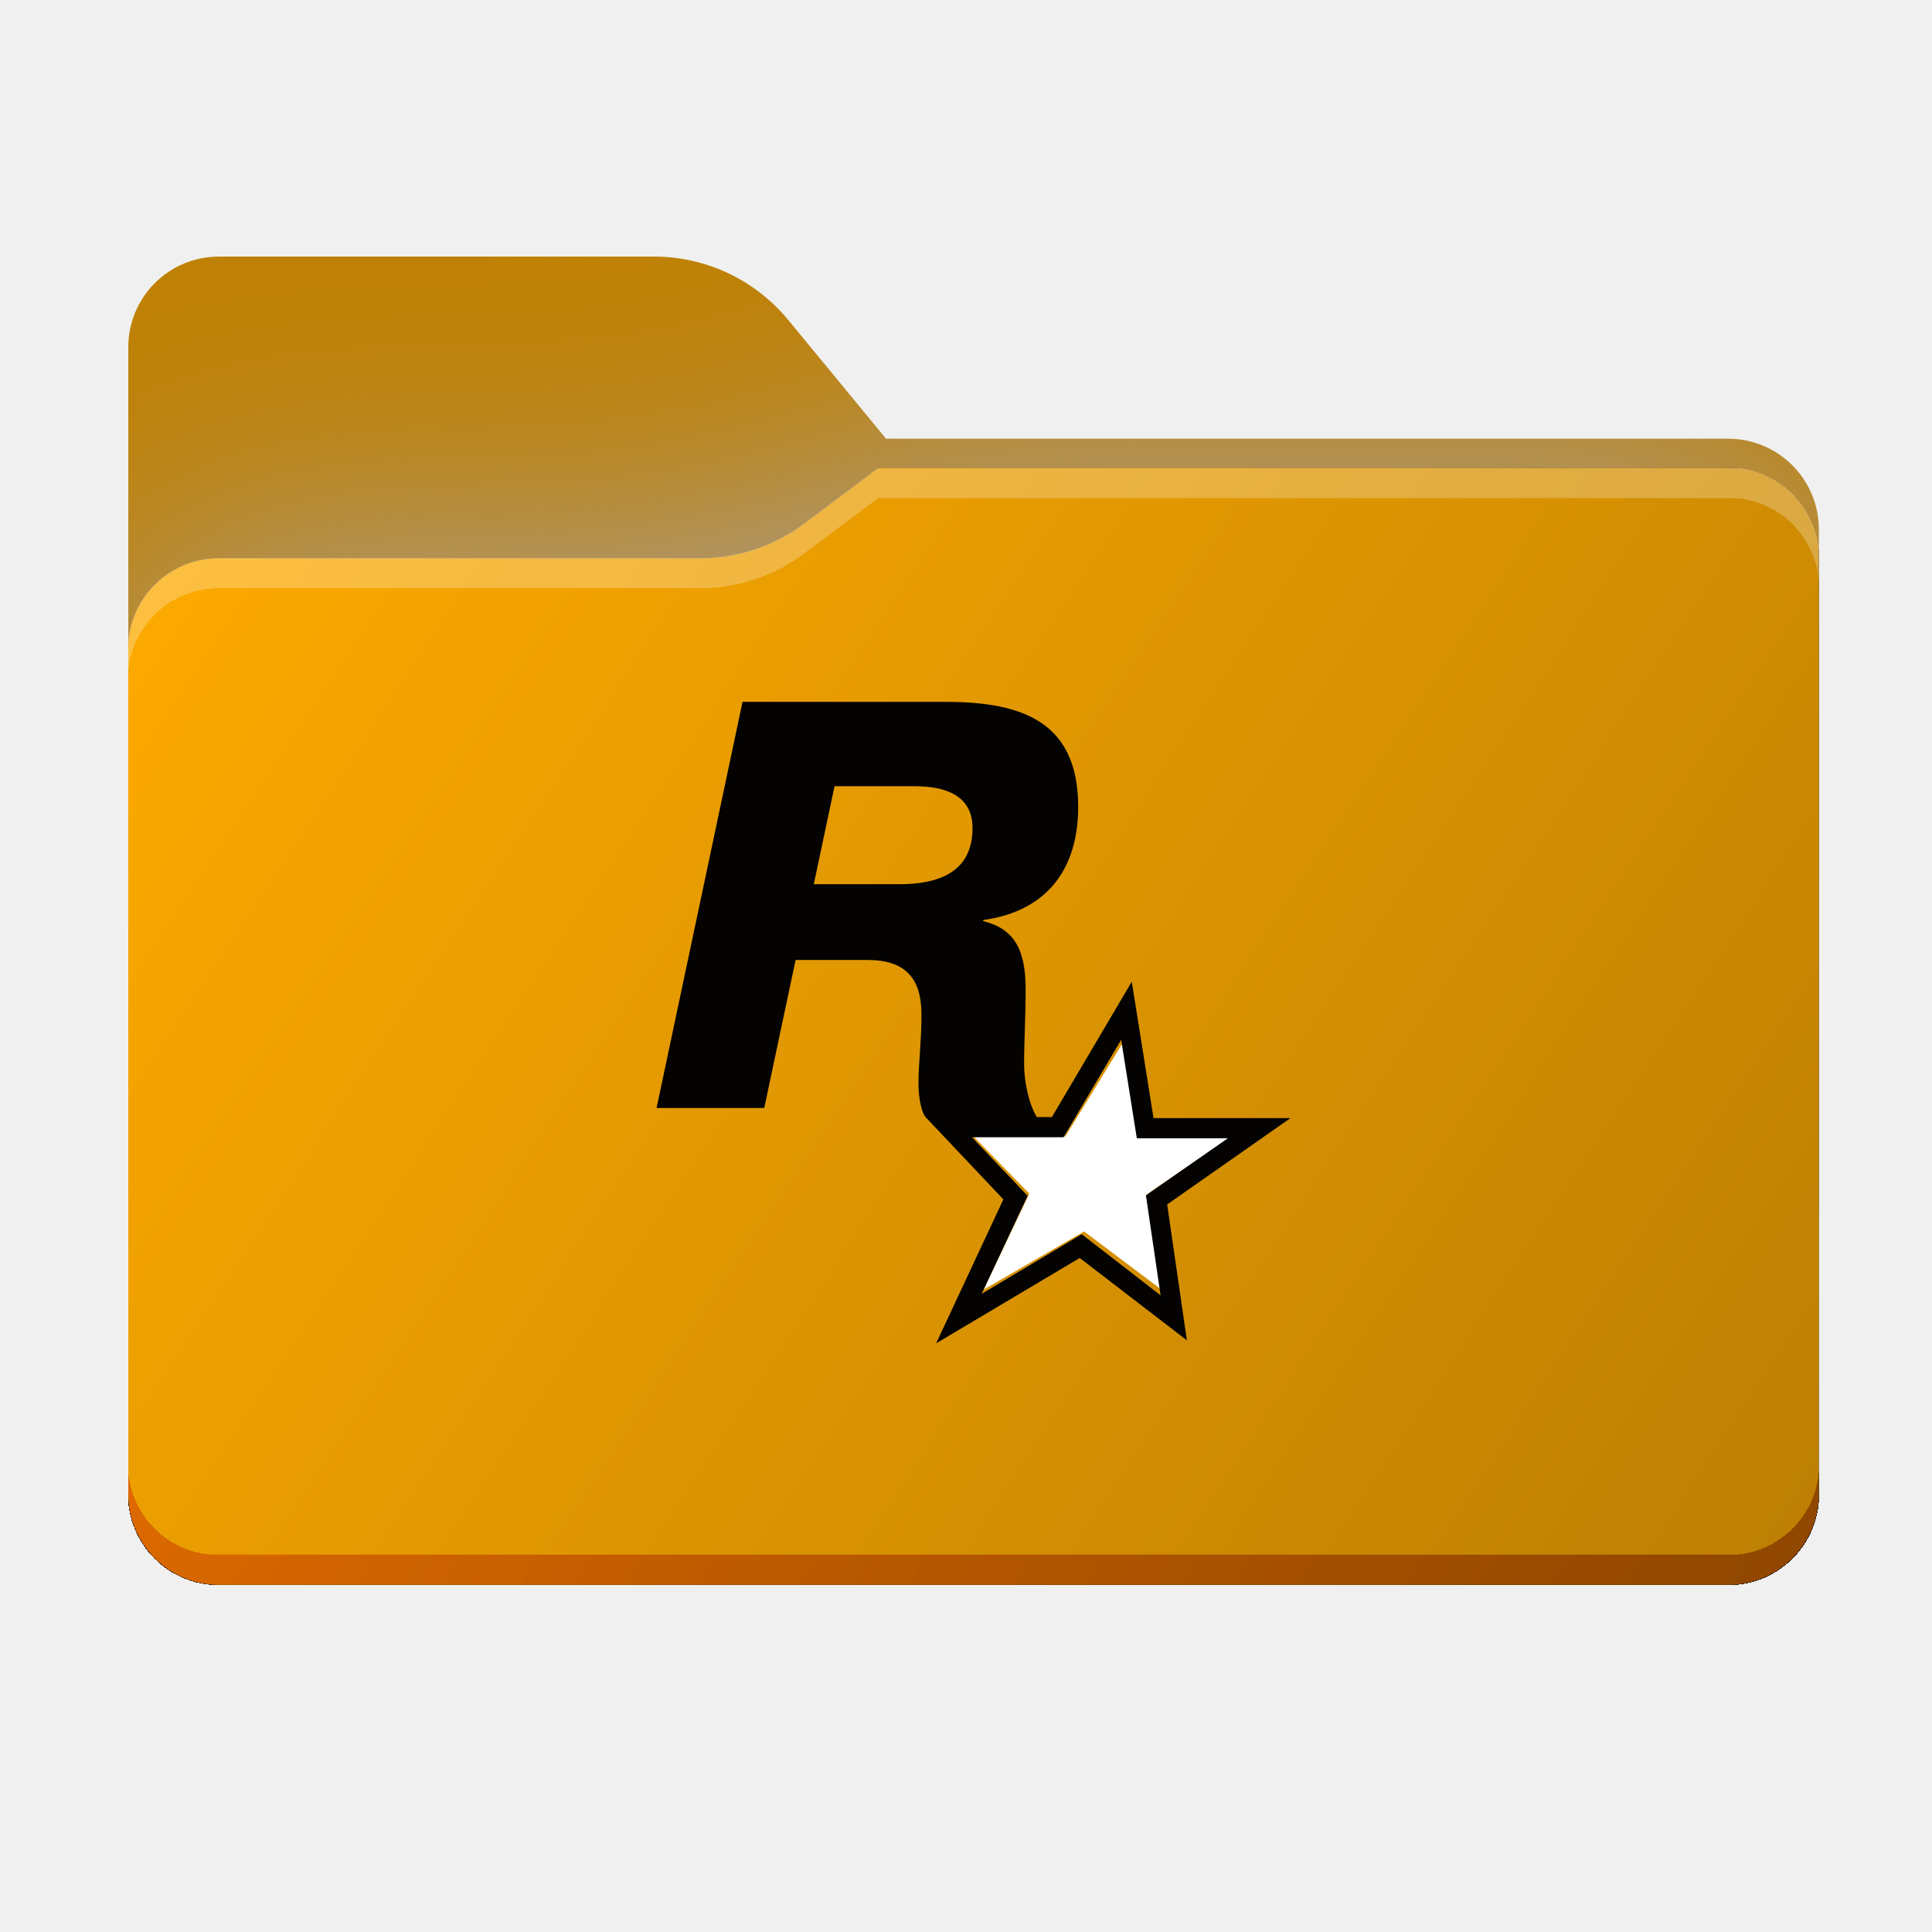
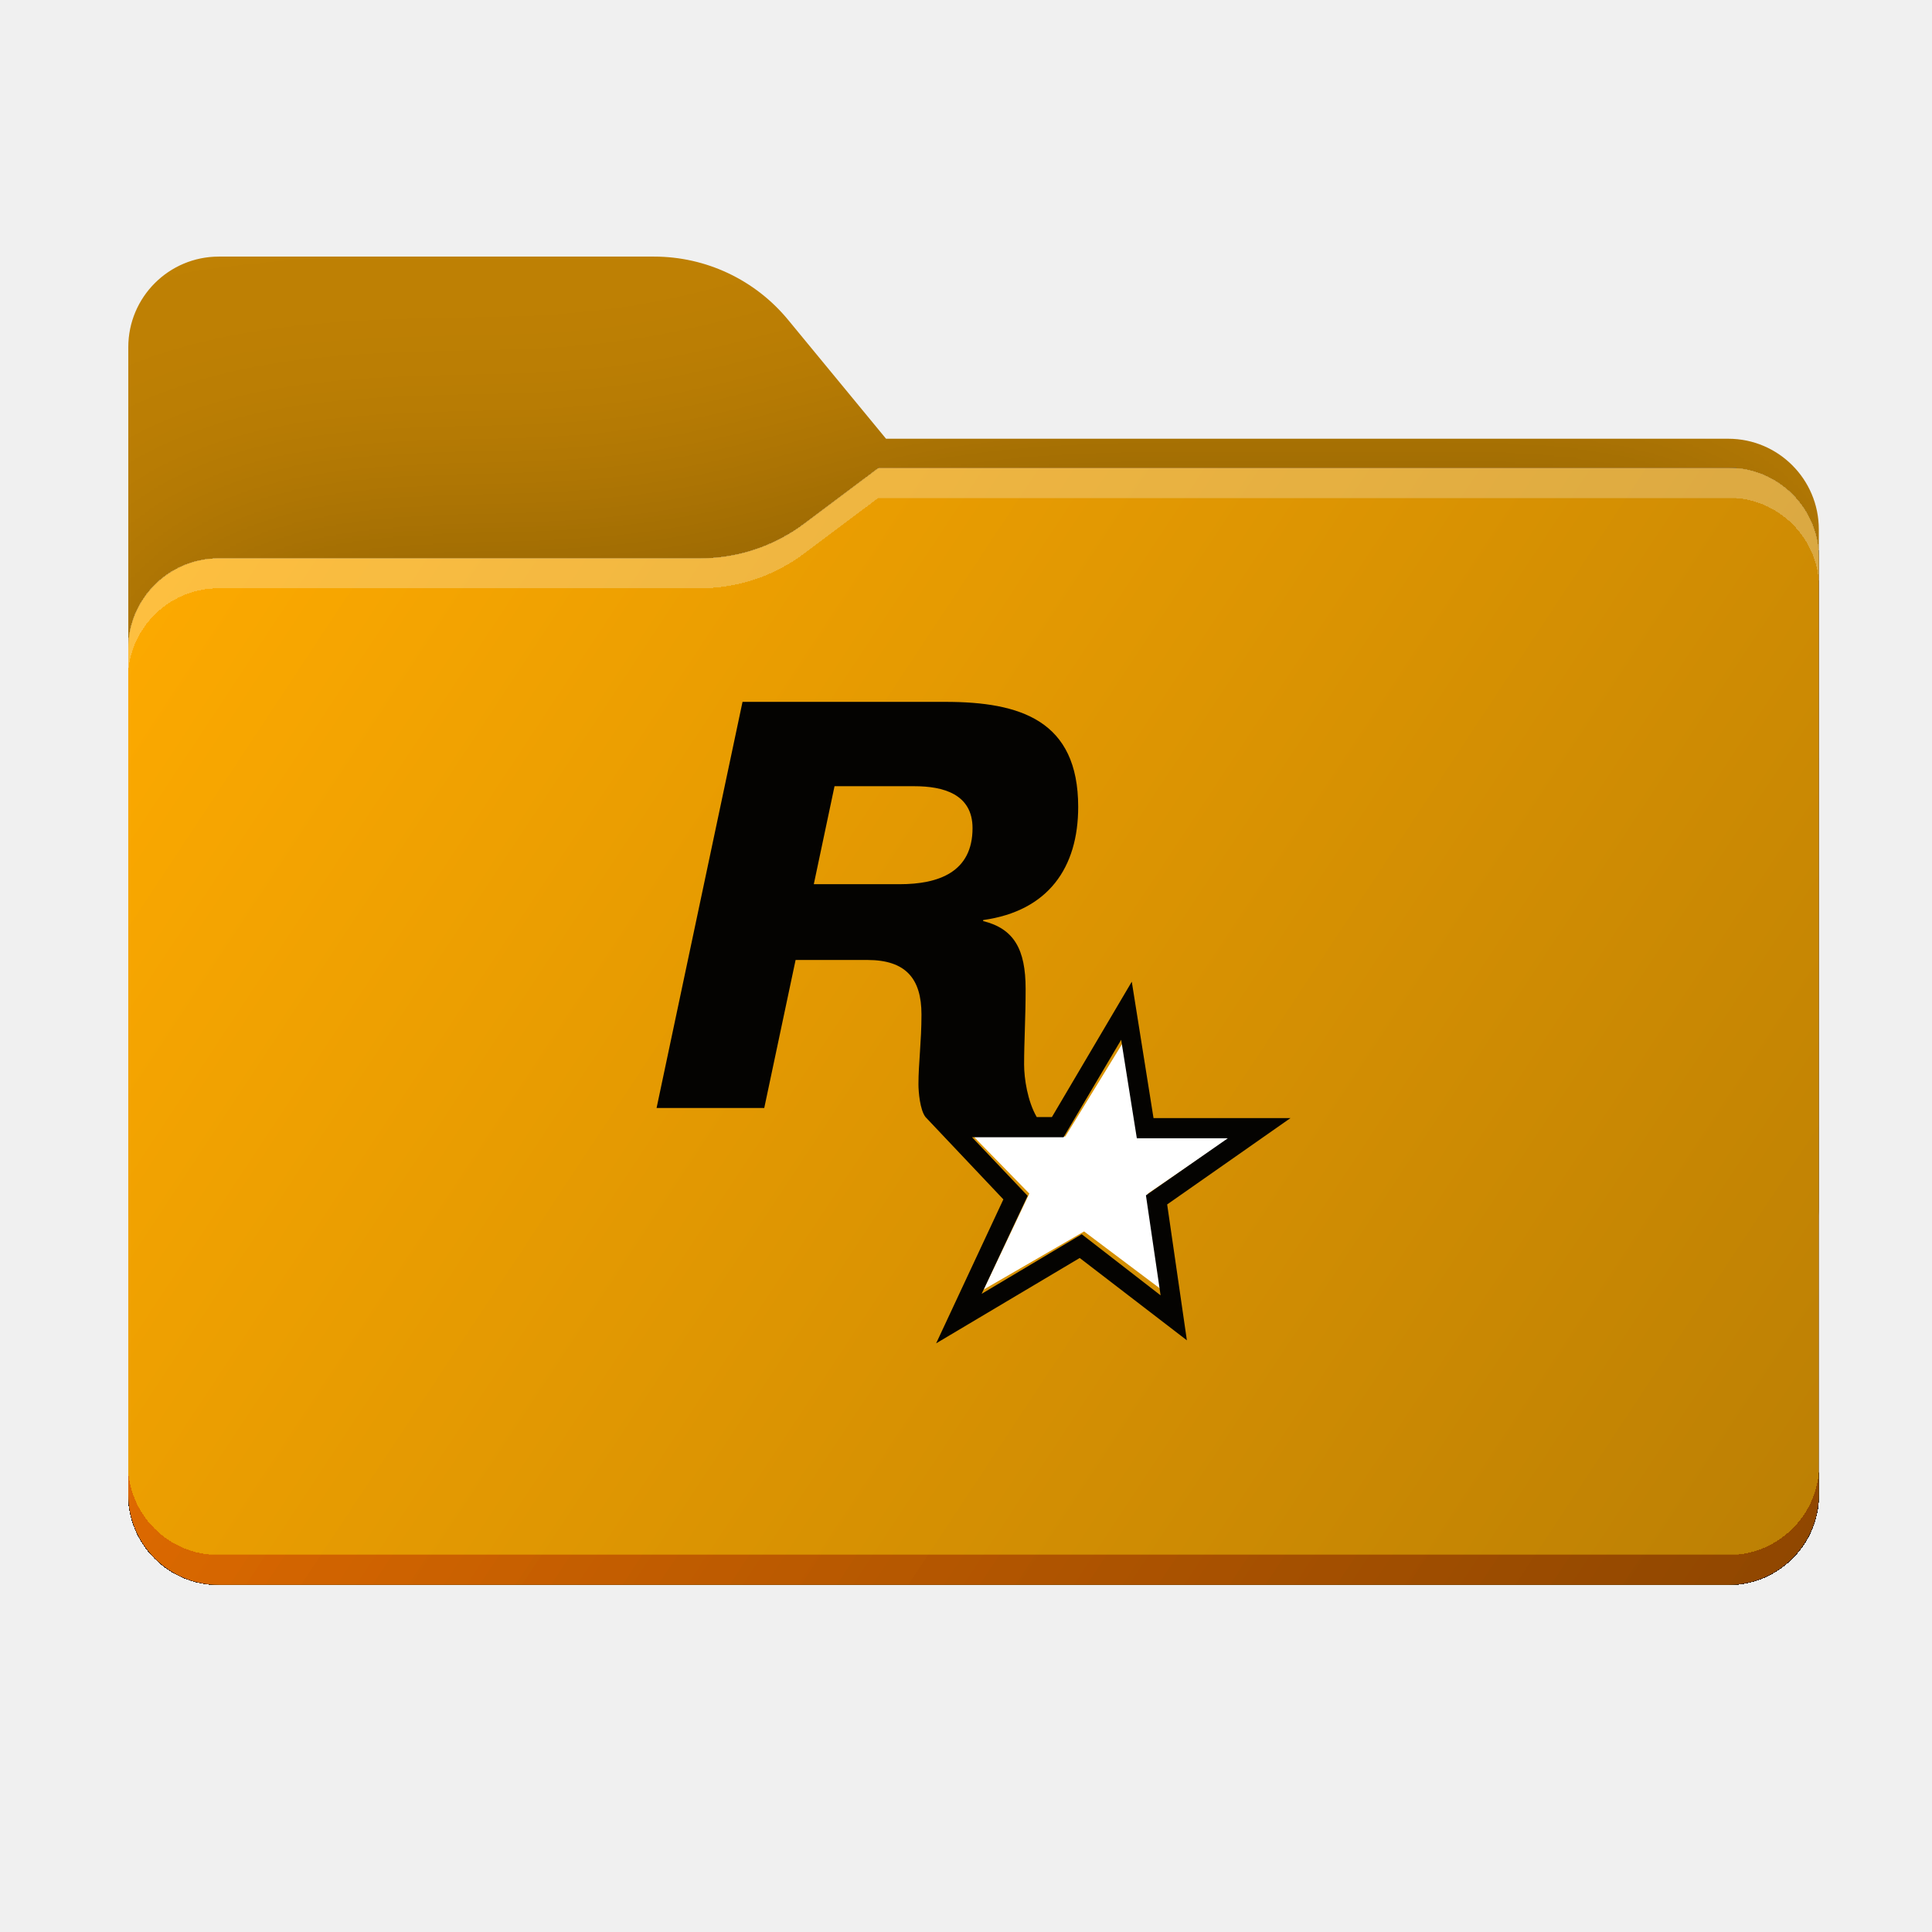
<svg xmlns="http://www.w3.org/2000/svg" width="256" height="256" viewBox="0 0 256 256" fill="none">
  <path fill-rule="evenodd" clip-rule="evenodd" d="M104.425 42.378C100.056 37.073 93.544 34 86.671 34H29C22.373 34 17 39.373 17 46V58.137V68.2V160C17 166.627 22.373 172 29 172H229C235.627 172 241 166.627 241 160V70.137C241 63.51 235.627 58.137 229 58.137H117.404L104.425 42.378Z" fill="#BF8104" />
-   <mask id="mask0_207_5965" style="mask-type:alpha" maskUnits="userSpaceOnUse" x="17" y="34" width="224" height="138">
-     <path fill-rule="evenodd" clip-rule="evenodd" d="M104.425 42.378C100.056 37.073 93.544 34 86.671 34H29C22.373 34 17 39.373 17 46V58.137V68.2V160C17 166.627 22.373 172 29 172H229C235.627 172 241 166.627 241 160V70.137C241 63.51 235.627 58.137 229 58.137H117.404L104.425 42.378Z" fill="url(#paint0_linear_207_5965)" />
+   <mask id="mask0_510_12006" style="mask-type:alpha" maskUnits="userSpaceOnUse" x="17" y="34" width="224" height="138">
+     <path fill-rule="evenodd" clip-rule="evenodd" d="M104.425 42.378C100.056 37.073 93.544 34 86.671 34H29C22.373 34 17 39.373 17 46V58.137V68.2V160C17 166.627 22.373 172 29 172H229C235.627 172 241 166.627 241 160V70.137C241 63.51 235.627 58.137 229 58.137H117.404L104.425 42.378Z" fill="url(#paint0_linear_510_12006)" />
  </mask>
-   <g mask="url(#mask0_207_5965)">
-     <g style="mix-blend-mode:multiply" filter="url(#filter0_f_207_5965)">
-       <path fill-rule="evenodd" clip-rule="evenodd" d="M92.789 74C97.764 74 102.605 72.387 106.586 69.402L116.459 62H229C235.627 62 241 67.373 241 74V108V160C241 166.627 235.627 172 229 172H29C22.373 172 17 166.627 17 160L17 108V86C17 79.373 22.373 74 29 74H87H92.789Z" fill="#A6A1A1" />
+   <g mask="url(#mask0_510_12006)">
+     <g style="mix-blend-mode:multiply" filter="url(#filter0_f_510_12006)">
+       <path fill-rule="evenodd" clip-rule="evenodd" d="M92.789 74C97.764 74 102.605 72.387 106.586 69.402L116.459 62H229C235.627 62 241 67.373 241 74V108V160C241 166.627 235.627 172 229 172H29C22.373 172 17 166.627 17 160L17 108V86C17 79.373 22.373 74 29 74H87H92.789Z" fill="black" fill-opacity="0.3" />
    </g>
  </g>
-   <g filter="url(#filter1_ii_207_5965)">
-     <path fill-rule="evenodd" clip-rule="evenodd" d="M92.789 74C97.764 74 102.605 72.387 106.586 69.402L116.459 62H229C235.627 62 241 67.373 241 74V108V198C241 204.627 235.627 210 229 210H29C22.373 210 17 204.627 17 198L17 108V86C17 79.373 22.373 74 29 74H87H92.789Z" fill="url(#paint1_linear_207_5965)" />
+   <g filter="url(#filter1_ii_510_12006)">
+     <path fill-rule="evenodd" clip-rule="evenodd" d="M92.789 74C97.764 74 102.605 72.387 106.586 69.402L116.459 62H229C235.627 62 241 67.373 241 74V108V198C241 204.627 235.627 210 229 210H29C22.373 210 17 204.627 17 198L17 108V86C17 79.373 22.373 74 29 74H87H92.789Z" fill="url(#paint1_linear_510_12006)" />
  </g>
  <path d="M163 150.717H150.972L148.889 138L141.162 150.587H129L136.391 158.152L130.344 170.87L143.648 163.174L154.063 171L152.115 158.152" fill="white" />
  <path d="M171 148.15H152.847L149.967 130.079L139.383 148.016H137.373C136.167 145.941 135.699 142.929 135.699 141.055C135.699 137.976 135.9 134.965 135.9 131.016C135.9 125.795 134.359 123.051 130.273 122.047V121.913C138.914 120.709 142.866 114.953 142.866 106.921C142.866 95.476 135.23 93 125.249 93H98.388L87 146.811H101.268L105.421 127.201H114.933C120.024 127.201 122.1 129.677 122.1 134.429C122.1 138.043 121.699 140.921 121.699 143.665C121.699 144.669 121.9 147.079 122.636 148.016L132.952 158.925L124.043 178L143.067 166.689L157.268 177.598L154.656 159.594L171 148.15ZM119.22 117.161H107.833L110.579 104.177H121.163C124.914 104.177 128.866 105.181 128.866 109.732C128.866 115.555 124.378 117.161 119.22 117.161ZM143.335 163.543L130.072 171.441L136.167 158.457L128.799 150.693H140.923L148.56 137.776L150.636 150.827H162.694L151.842 158.39L153.785 171.642L143.335 163.543Z" fill="#040301" />
  <defs>
-     <filter id="filter0_f_207_5965" x="-20" y="25" width="298" height="184" filterUnits="userSpaceOnUse" color-interpolation-filters="sRGB">
+     <filter id="filter0_f_510_12006" x="-20" y="25" width="298" height="184" filterUnits="userSpaceOnUse" color-interpolation-filters="sRGB">
      <feFlood flood-opacity="0" result="BackgroundImageFix" />
      <feBlend mode="normal" in="SourceGraphic" in2="BackgroundImageFix" result="shape" />
-       <feGaussianBlur stdDeviation="18.5" result="effect1_foregroundBlur_207_5965" />
+       <feGaussianBlur stdDeviation="18.5" result="effect1_foregroundBlur_510_12006" />
    </filter>
-     <filter id="filter1_ii_207_5965" x="17" y="62" width="224" height="148" filterUnits="userSpaceOnUse" color-interpolation-filters="sRGB">
+     <filter id="filter1_ii_510_12006" x="17" y="62" width="224" height="148" filterUnits="userSpaceOnUse" color-interpolation-filters="sRGB">
      <feFlood flood-opacity="0" result="BackgroundImageFix" />
      <feBlend mode="normal" in="SourceGraphic" in2="BackgroundImageFix" result="shape" />
      <feColorMatrix in="SourceAlpha" type="matrix" values="0 0 0 0 0 0 0 0 0 0 0 0 0 0 0 0 0 0 127 0" result="hardAlpha" />
      <feOffset dy="4" />
      <feComposite in2="hardAlpha" operator="arithmetic" k2="-1" k3="1" />
      <feColorMatrix type="matrix" values="0 0 0 0 1 0 0 0 0 1 0 0 0 0 1 0 0 0 0.25 0" />
-       <feBlend mode="normal" in2="shape" result="effect1_innerShadow_207_5965" />
+       <feBlend mode="normal" in2="shape" result="effect1_innerShadow_510_12006" />
      <feColorMatrix in="SourceAlpha" type="matrix" values="0 0 0 0 0 0 0 0 0 0 0 0 0 0 0 0 0 0 127 0" result="hardAlpha" />
      <feOffset dy="-4" />
      <feComposite in2="hardAlpha" operator="arithmetic" k2="-1" k3="1" />
      <feColorMatrix type="matrix" values="0 0 0 0 0 0 0 0 0 0 0 0 0 0 0 0 0 0 0.9 0" />
-       <feBlend mode="soft-light" in2="effect1_innerShadow_207_5965" result="effect2_innerShadow_207_5965" />
+       <feBlend mode="soft-light" in2="effect1_innerShadow_510_12006" result="effect2_innerShadow_510_12006" />
    </filter>
-     <linearGradient id="paint0_linear_207_5965" x1="17" y1="34" x2="197.768" y2="215.142" gradientUnits="userSpaceOnUse">
+     <linearGradient id="paint0_linear_510_12006" x1="17" y1="34" x2="197.768" y2="215.142" gradientUnits="userSpaceOnUse">
      <stop stop-color="#05815D" />
      <stop offset="1" stop-color="#0C575F" />
    </linearGradient>
-     <linearGradient id="paint1_linear_207_5965" x1="17" y1="62" x2="241" y2="210" gradientUnits="userSpaceOnUse">
+     <linearGradient id="paint1_linear_510_12006" x1="17" y1="62" x2="241" y2="210" gradientUnits="userSpaceOnUse">
      <stop stop-color="#FFAB00" />
      <stop offset="1" stop-color="#BB7F04" />
    </linearGradient>
  </defs>
</svg>
